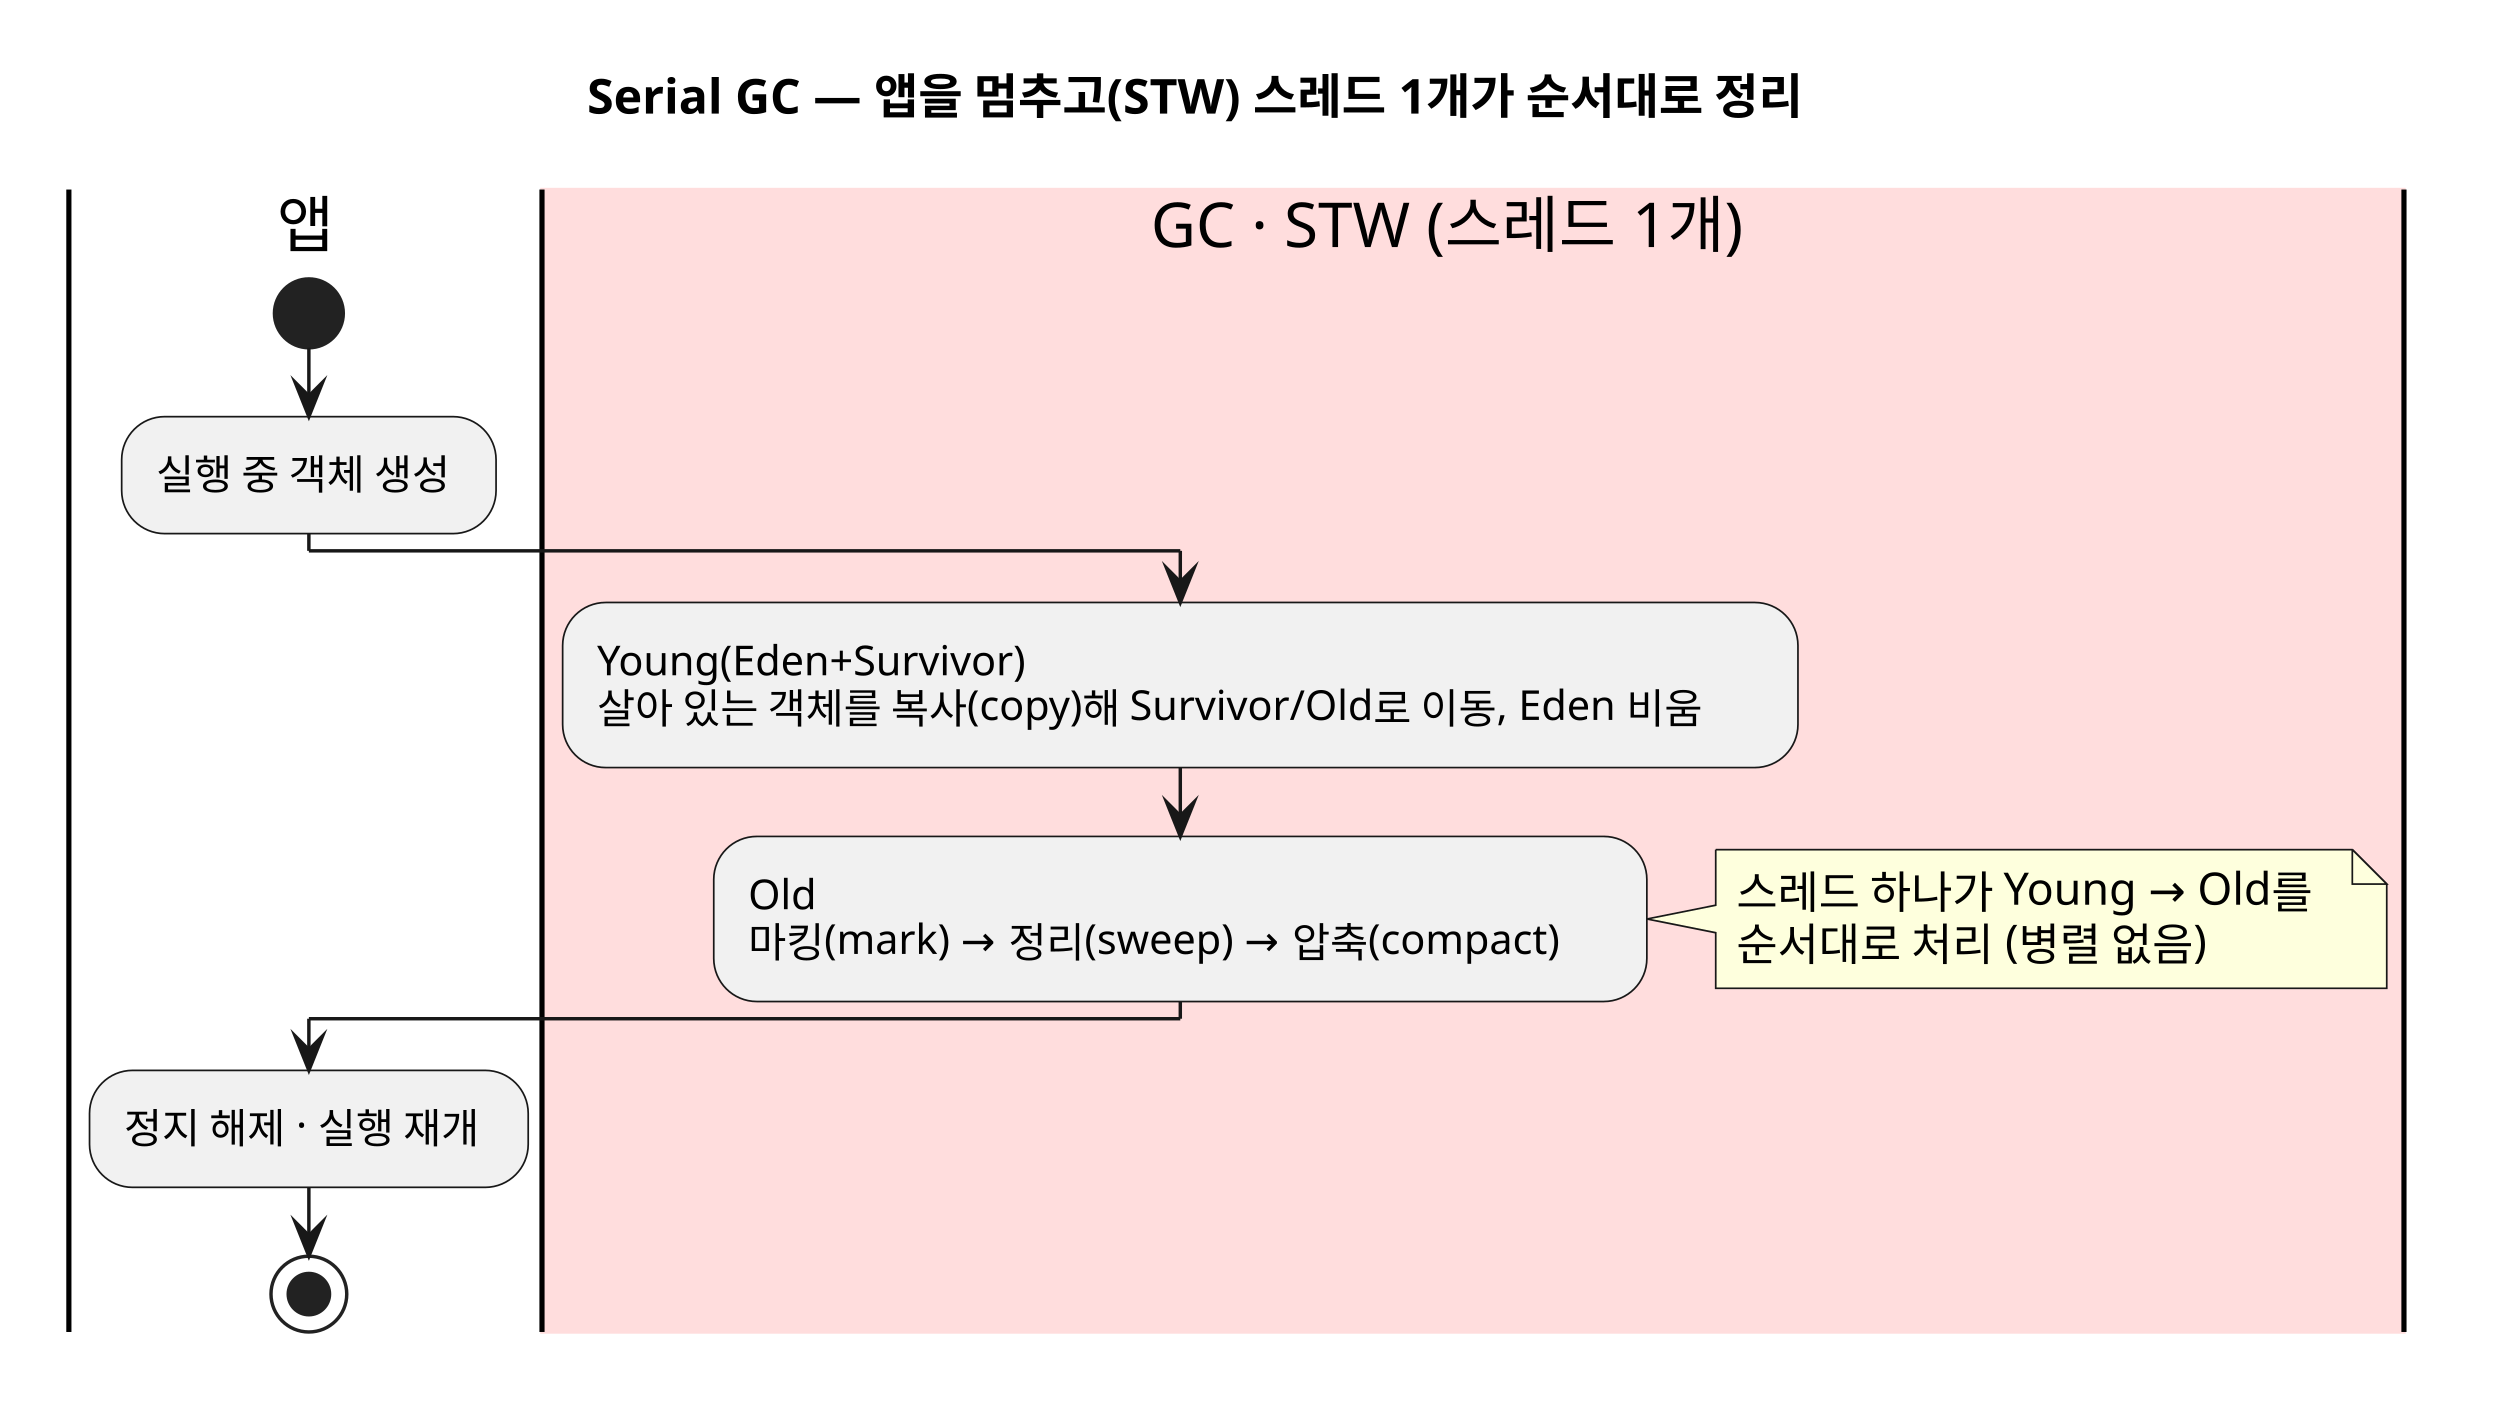
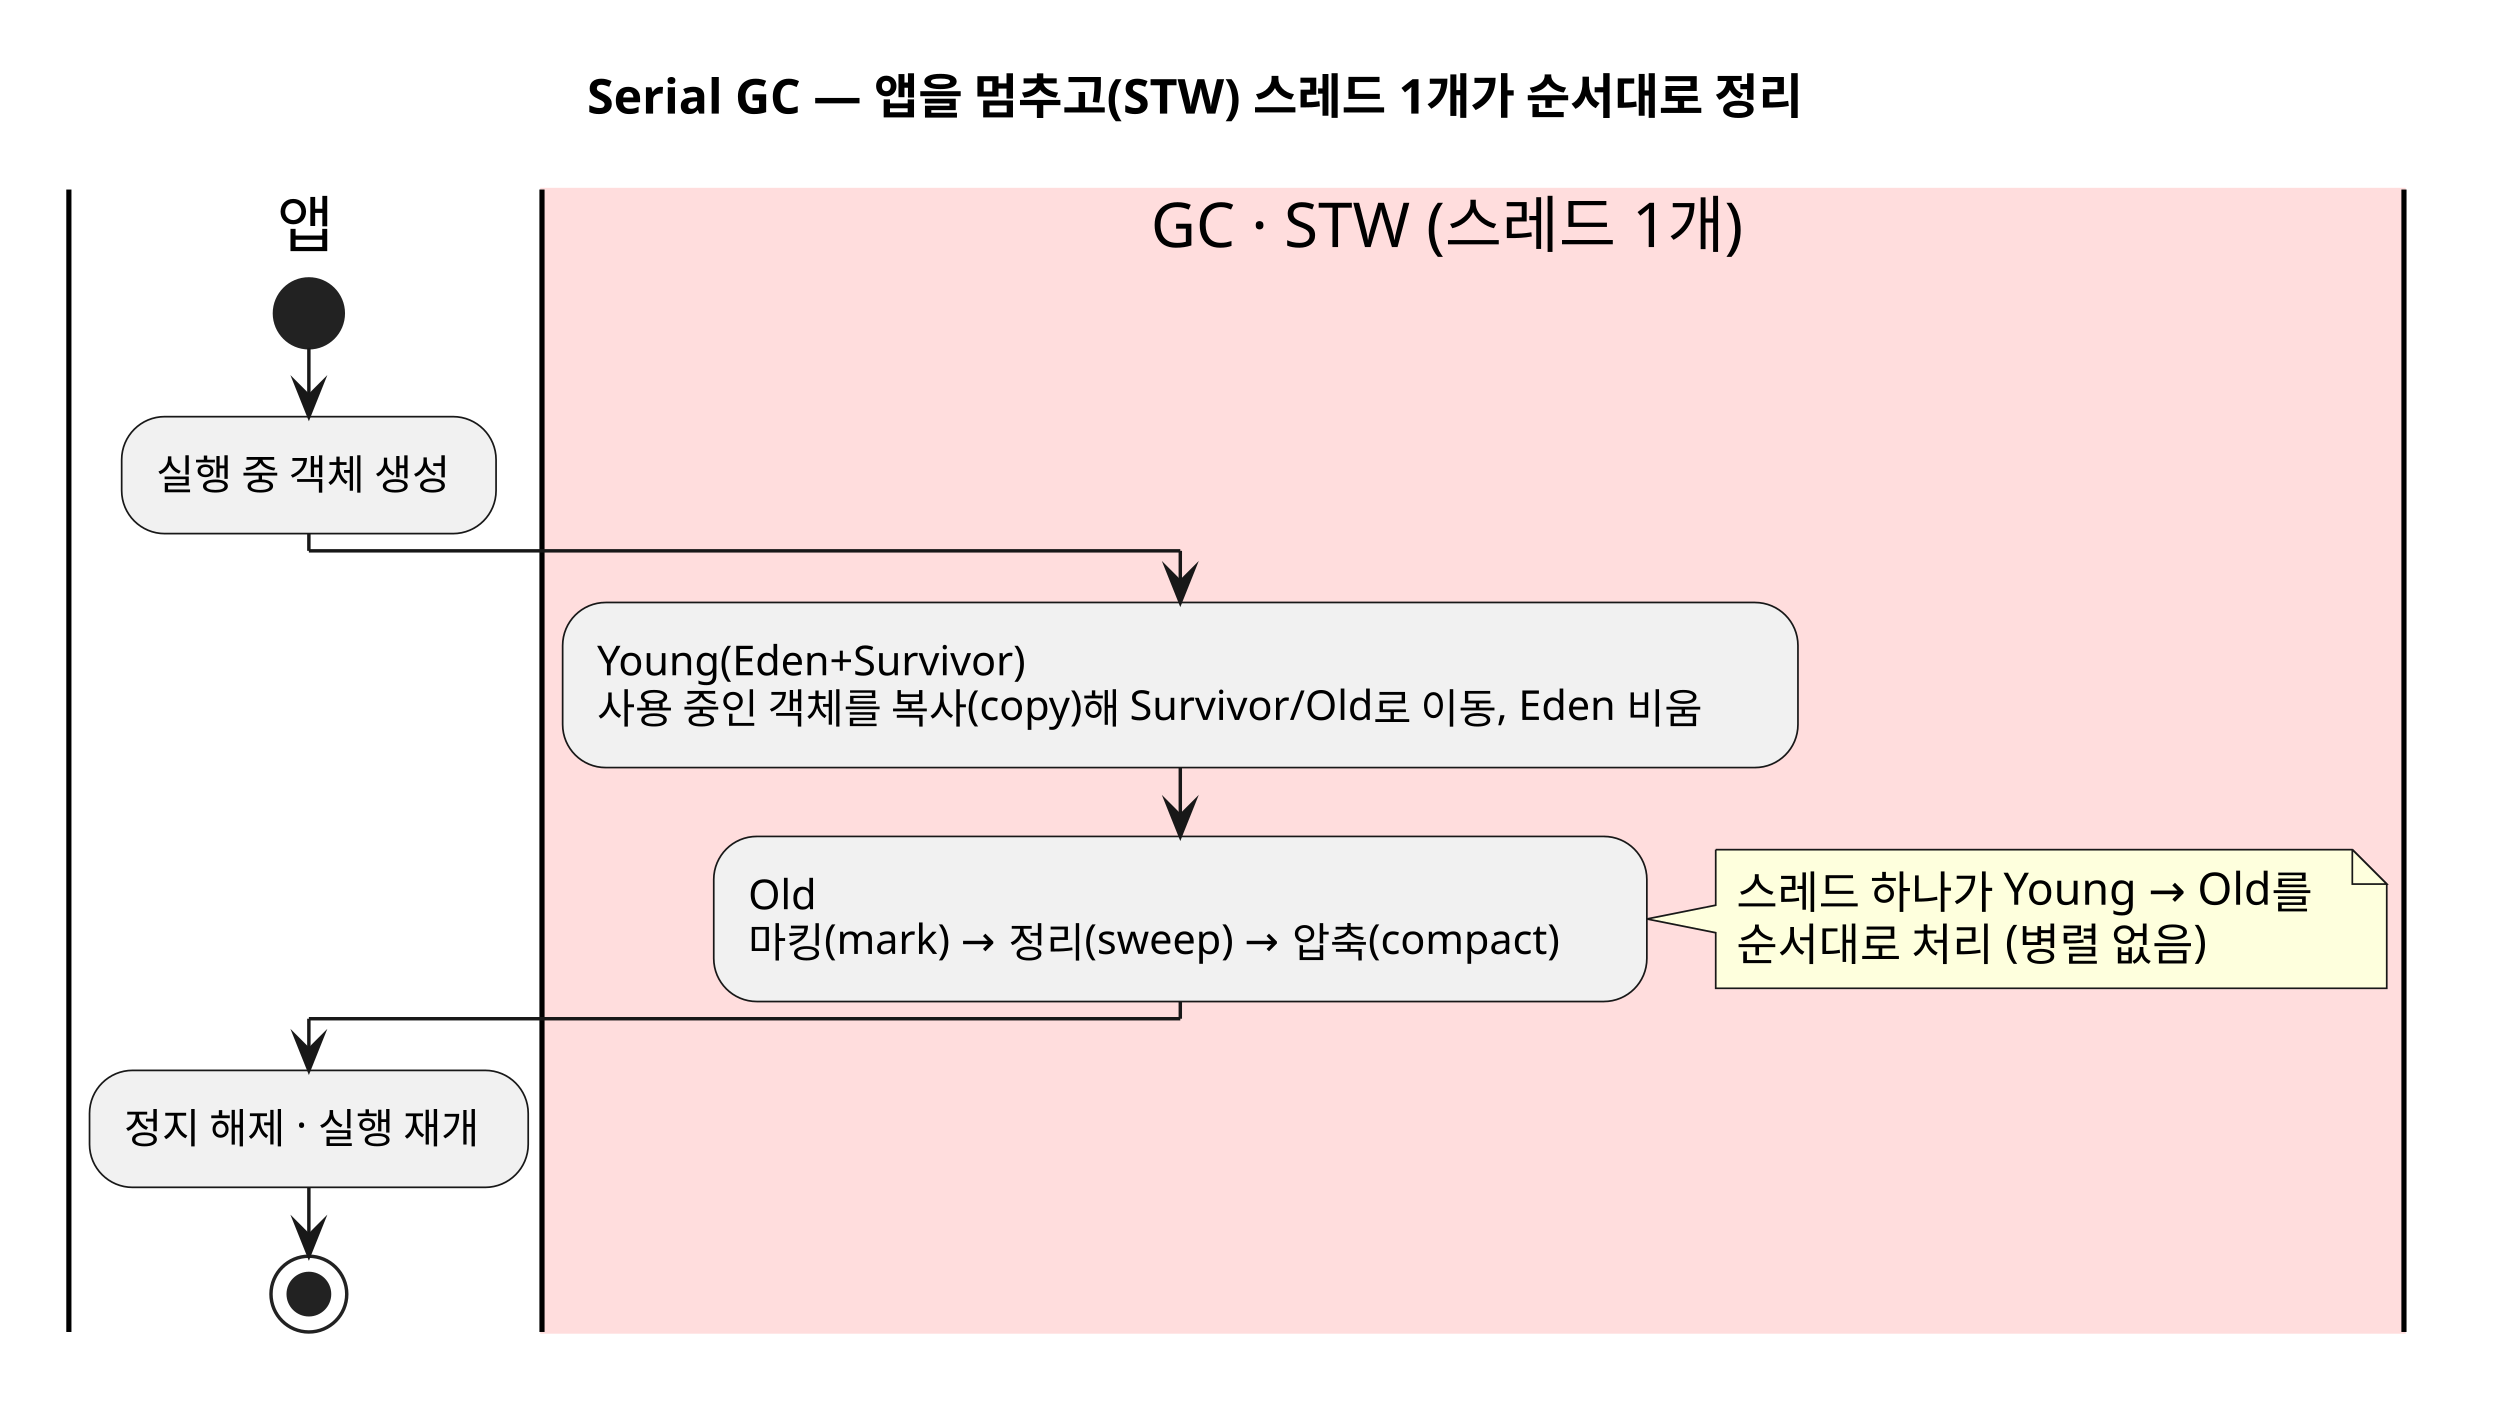
- <svg xmlns="http://www.w3.org/2000/svg" contentStyleType="text/css" data-diagram-type="ACTIVITY" height="407px" preserveAspectRatio="none" style="width:726px;height:407px;background:#FFFFFF;" version="1.1" viewBox="0 0 726 407" width="726px" zoomAndPan="magnify">
+ <svg xmlns="http://www.w3.org/2000/svg" version="1.1" data-diagram-type="ACTIVITY" style="width:726px;height:407px;background:#FFFFFF;" width="726px" height="407px" viewBox="0 0 726 407" zoomAndPan="magnify" preserveAspectRatio="none" contentStyleType="text/css">
  <defs />
-   <g>
+   <g font-family="sans-serif" lengthAdjust="spacing">
    <g class="title" data-source-line="1">
-       <text fill="#000000" font-family="sans-serif" font-size="14" font-weight="700" lengthAdjust="spacing" textLength="383.978" x="170.497" y="32.995">Serial GC — 앱을 멈추고(STW) 스레드 1개가 순서대로 정리</text>
+       <text x="170.497" y="32.995" fill="#000" font-size="14" textLength="383.978" font-weight="700">Serial GC — 앱을 멈추고(STW) 스레드 1개가 순서대로 정리</text>
    </g>
-     <rect fill="none" height="20.953" style="stroke:none;stroke-width:1;" width="679.971" x="20" y="55.042" />
-     <ellipse cx="89.697" cy="90.995" fill="#222222" rx="10" ry="10" style="stroke:#222222;stroke-width:1;" />
-     <rect fill="#F1F1F1" height="33.969" rx="12.5" ry="12.5" style="stroke:#181818;stroke-width:0.5;" width="108.724" x="35.334" y="120.995" />
-     <text fill="#000000" font-family="sans-serif" font-size="12" lengthAdjust="spacing" textLength="88.724" x="45.334" y="142.134">실행 중 객체 생성</text>
-     <rect fill="#F1F1F1" height="33.969" rx="12.5" ry="12.5" style="stroke:#181818;stroke-width:0.5;" width="127.393" x="26" y="310.839" />
-     <text fill="#000000" font-family="sans-serif" font-size="12" lengthAdjust="spacing" textLength="107.393" x="36" y="331.978">정지 해제 · 실행 재개</text>
-     <ellipse cx="89.697" cy="375.808" fill="none" rx="11" ry="11" style="stroke:#222222;stroke-width:1;" />
-     <ellipse cx="89.697" cy="375.808" fill="#222222" rx="6" ry="6" style="stroke:#222222;stroke-width:1;" />
-     <line style="stroke:#000000;stroke-width:1.5;" x1="20" x2="20" y1="55.042" y2="386.808" />
-     <rect fill="#FFDDDD" height="331.766" style="stroke:#FFDDDD;stroke-width:1;" width="540.718" x="157.393" y="55.042" />
-     <rect fill="#F1F1F1" height="47.938" rx="12.5" ry="12.5" style="stroke:#181818;stroke-width:0.5;" width="358.734" x="163.393" y="174.964" />
-     <text fill="#000000" font-family="sans-serif" font-size="12" lengthAdjust="spacing" textLength="137.074" x="173.393" y="196.102">Young(Eden+Survivor)</text>
-     <text fill="#000000" font-family="sans-serif" font-size="12" lengthAdjust="spacing" textLength="338.734" x="173.393" y="210.071">살아 있는 객체를 복사(copy)해 Survivor/Old로 이동, Eden 비움</text>
-     <path d="M498.248,246.737 L498.248,262.87 L478.248,266.87 L498.248,270.87 L498.248,287.003 A0,0 0 0 0 498.248,287.003 L693.111,287.003 A0,0 0 0 0 693.111,287.003 L693.111,256.737 L683.111,246.737 L498.248,246.737 A0,0 0 0 0 498.248,246.737" fill="#FEFFDD" style="stroke:#181818;stroke-width:0.5;" />
-     <path d="M683.111,246.737 L683.111,256.737 L693.111,256.737 L683.111,246.737" fill="#FEFFDD" style="stroke:#181818;stroke-width:0.5;" />
-     <text fill="#000000" font-family="sans-serif" font-size="13" lengthAdjust="spacing" textLength="173.863" x="504.248" y="263.804">스레드 하나가 Young → Old를</text>
-     <text fill="#000000" font-family="sans-serif" font-size="13" lengthAdjust="spacing" textLength="142.141" x="504.248" y="278.937">순서대로 처리 (병렬 없음)</text>
-     <rect fill="#F1F1F1" height="47.938" rx="12.5" ry="12.5" style="stroke:#181818;stroke-width:0.5;" width="270.975" x="207.273" y="242.901" />
-     <text fill="#000000" font-family="sans-serif" font-size="12" lengthAdjust="spacing" textLength="20.396" x="217.273" y="264.04">Old</text>
-     <text fill="#000000" font-family="sans-serif" font-size="12" lengthAdjust="spacing" textLength="250.975" x="217.273" y="278.009">마킹(mark) → 정리(sweep) → 압축(compact)</text>
-     <line style="stroke:#000000;stroke-width:1.5;" x1="157.393" x2="157.393" y1="55.042" y2="386.808" />
-     <line style="stroke:#000000;stroke-width:1.5;" x1="698.111" x2="698.111" y1="55.042" y2="386.808" />
-     <line style="stroke:#181818;stroke-width:1;" x1="89.697" x2="89.697" y1="100.995" y2="120.995" />
-     <polygon fill="#181818" points="85.697,110.995,89.697,120.995,93.697,110.995,89.697,114.995" style="stroke:#181818;stroke-width:1;stroke-linejoin:miter;stroke-miterlimit:10;" />
-     <line style="stroke:#181818;stroke-width:1;" x1="89.697" x2="89.697" y1="344.808" y2="364.808" />
-     <polygon fill="#181818" points="85.697,354.808,89.697,364.808,93.697,354.808,89.697,358.808" style="stroke:#181818;stroke-width:1;stroke-linejoin:miter;stroke-miterlimit:10;" />
-     <line style="stroke:#181818;stroke-width:1;" x1="342.76" x2="342.76" y1="222.901" y2="242.901" />
-     <polygon fill="#181818" points="338.76,232.901,342.76,242.901,346.76,232.901,342.76,236.901" style="stroke:#181818;stroke-width:1;stroke-linejoin:miter;stroke-miterlimit:10;" />
-     <line style="stroke:#181818;stroke-width:1;" x1="89.697" x2="89.697" y1="154.964" y2="159.964" />
-     <line style="stroke:#181818;stroke-width:1;" x1="89.697" x2="342.76" y1="159.964" y2="159.964" />
-     <line style="stroke:#181818;stroke-width:1;" x1="342.76" x2="342.76" y1="159.964" y2="174.964" />
-     <polygon fill="#181818" points="338.76,164.964,342.76,174.964,346.76,164.964,342.76,168.964" style="stroke:#181818;stroke-width:1;stroke-linejoin:miter;stroke-miterlimit:10;" />
-     <line style="stroke:#181818;stroke-width:1;" x1="342.76" x2="342.76" y1="290.839" y2="295.839" />
-     <line style="stroke:#181818;stroke-width:1;" x1="342.76" x2="89.697" y1="295.839" y2="295.839" />
-     <line style="stroke:#181818;stroke-width:1;" x1="89.697" x2="89.697" y1="295.839" y2="310.839" />
-     <polygon fill="#181818" points="85.697,300.839,89.697,310.839,93.697,300.839,89.697,304.839" style="stroke:#181818;stroke-width:1;stroke-linejoin:miter;stroke-miterlimit:10;" />
-     <text fill="#000000" font-family="sans-serif" font-size="18" lengthAdjust="spacing" textLength="16.56" x="80.416" y="71.75">앱</text>
-     <text fill="#000000" font-family="sans-serif" font-size="18" lengthAdjust="spacing" textLength="187.08" x="334.212" y="71.75">GC · STW (스레드 1개)</text>
+     <rect x="20" y="55.042" width="679.971" height="20.953" fill="none" style="stroke:none;" />
+     <ellipse cx="89.696" cy="90.995" rx="10" ry="10" fill="#222" style="stroke:#222;stroke-width:1;" />
+     <rect x="35.334" y="120.995" width="108.724" height="33.969" fill="#F1F1F1" style="stroke:#181818;stroke-width:0.5;" rx="12.5" ry="12.5" />
+     <text x="45.334" y="142.134" fill="#000" font-size="12" textLength="88.724">실행 중 객체 생성</text>
+     <rect x="26" y="310.839" width="127.393" height="33.969" fill="#F1F1F1" style="stroke:#181818;stroke-width:0.5;" rx="12.5" ry="12.5" />
+     <text x="36" y="331.978" fill="#000" font-size="12" textLength="107.393">정지 해제 · 실행 재개</text>
+     <ellipse cx="89.696" cy="375.808" rx="11" ry="11" fill="none" style="stroke:#222;stroke-width:1;" />
+     <ellipse cx="89.696" cy="375.808" rx="6" ry="6" fill="#222" style="stroke:#222;stroke-width:1;" />
+     <line x1="20" y1="55.042" x2="20" y2="386.808" style="stroke:#000;stroke-width:1.5;" />
+     <rect x="157.393" y="55.042" width="540.718" height="331.766" fill="#FDD" style="stroke:#FDD;stroke-width:1;" />
+     <rect x="163.393" y="174.964" width="358.734" height="47.938" fill="#F1F1F1" style="stroke:#181818;stroke-width:0.5;" rx="12.5" ry="12.5" />
+     <text x="173.393" y="196.103" fill="#000" font-size="12" textLength="137.074">Young(Eden+Survivor)</text>
+     <text x="173.393" y="210.071" fill="#000" font-size="12" textLength="338.734">사용 중인 객체를 복사(copy)해 Survivor/Old로 이동, Eden 비움</text>
+     <path d="M498.247,246.737 L498.247,262.87 L478.247,266.87 L498.247,270.87 L498.247,287.003 A0,0 0 0 0 498.247,287.003 L693.111,287.003 A0,0 0 0 0 693.111,287.003 L693.111,256.737 L683.111,246.737 L498.247,246.737 A0,0 0 0 0 498.247,246.737" style="stroke:#181818;stroke-width:0.5;" fill="#FEFFDD" />
+     <path d="M683.111,246.737 L683.111,256.737 L693.111,256.737 L683.111,246.737" style="stroke:#181818;stroke-width:0.5;" fill="#FEFFDD" />
+     <text x="504.247" y="263.804" fill="#000" font-size="13" textLength="173.863">스레드 하나가 Young → Old를</text>
+     <text x="504.247" y="278.937" fill="#000" font-size="13" textLength="142.141">순서대로 처리 (병렬 없음)</text>
+     <rect x="207.273" y="242.901" width="270.975" height="47.938" fill="#F1F1F1" style="stroke:#181818;stroke-width:0.5;" rx="12.5" ry="12.5" />
+     <text x="217.273" y="264.04" fill="#000" font-size="12" textLength="20.396">Old</text>
+     <text x="217.273" y="278.009" fill="#000" font-size="12" textLength="250.975">마킹(mark) → 정리(sweep) → 압축(compact)</text>
+     <line x1="157.393" y1="55.042" x2="157.393" y2="386.808" style="stroke:#000;stroke-width:1.5;" />
+     <line x1="698.111" y1="55.042" x2="698.111" y2="386.808" style="stroke:#000;stroke-width:1.5;" />
+     <line x1="89.696" y1="100.995" x2="89.696" y2="120.995" style="stroke:#181818;stroke-width:1;" />
+     <polygon points="85.696,110.995,89.696,120.995,93.696,110.995,89.696,114.995" fill="#181818" style="stroke:#181818;stroke-width:1;stroke-linejoin:miter;stroke-miterlimit:10;" />
+     <line x1="89.696" y1="344.808" x2="89.696" y2="364.808" style="stroke:#181818;stroke-width:1;" />
+     <polygon points="85.696,354.808,89.696,364.808,93.696,354.808,89.696,358.808" fill="#181818" style="stroke:#181818;stroke-width:1;stroke-linejoin:miter;stroke-miterlimit:10;" />
+     <line x1="342.76" y1="222.901" x2="342.76" y2="242.901" style="stroke:#181818;stroke-width:1;" />
+     <polygon points="338.76,232.901,342.76,242.901,346.76,232.901,342.76,236.901" fill="#181818" style="stroke:#181818;stroke-width:1;stroke-linejoin:miter;stroke-miterlimit:10;" />
+     <line x1="89.696" y1="154.964" x2="89.696" y2="159.964" style="stroke:#181818;stroke-width:1;" />
+     <line x1="89.696" y1="159.964" x2="342.76" y2="159.964" style="stroke:#181818;stroke-width:1;" />
+     <line x1="342.76" y1="159.964" x2="342.76" y2="174.964" style="stroke:#181818;stroke-width:1;" />
+     <polygon points="338.76,164.964,342.76,174.964,346.76,164.964,342.76,168.964" fill="#181818" style="stroke:#181818;stroke-width:1;stroke-linejoin:miter;stroke-miterlimit:10;" />
+     <line x1="342.76" y1="290.839" x2="342.76" y2="295.839" style="stroke:#181818;stroke-width:1;" />
+     <line x1="342.76" y1="295.839" x2="89.696" y2="295.839" style="stroke:#181818;stroke-width:1;" />
+     <line x1="89.696" y1="295.839" x2="89.696" y2="310.839" style="stroke:#181818;stroke-width:1;" />
+     <polygon points="85.696,300.839,89.696,310.839,93.696,300.839,89.696,304.839" fill="#181818" style="stroke:#181818;stroke-width:1;stroke-linejoin:miter;stroke-miterlimit:10;" />
+     <text x="80.417" y="71.75" fill="#000" font-size="18">앱</text>
+     <text x="334.212" y="71.75" fill="#000" font-size="18" textLength="187.08">GC · STW (스레드 1개)</text>
  </g>
</svg>
